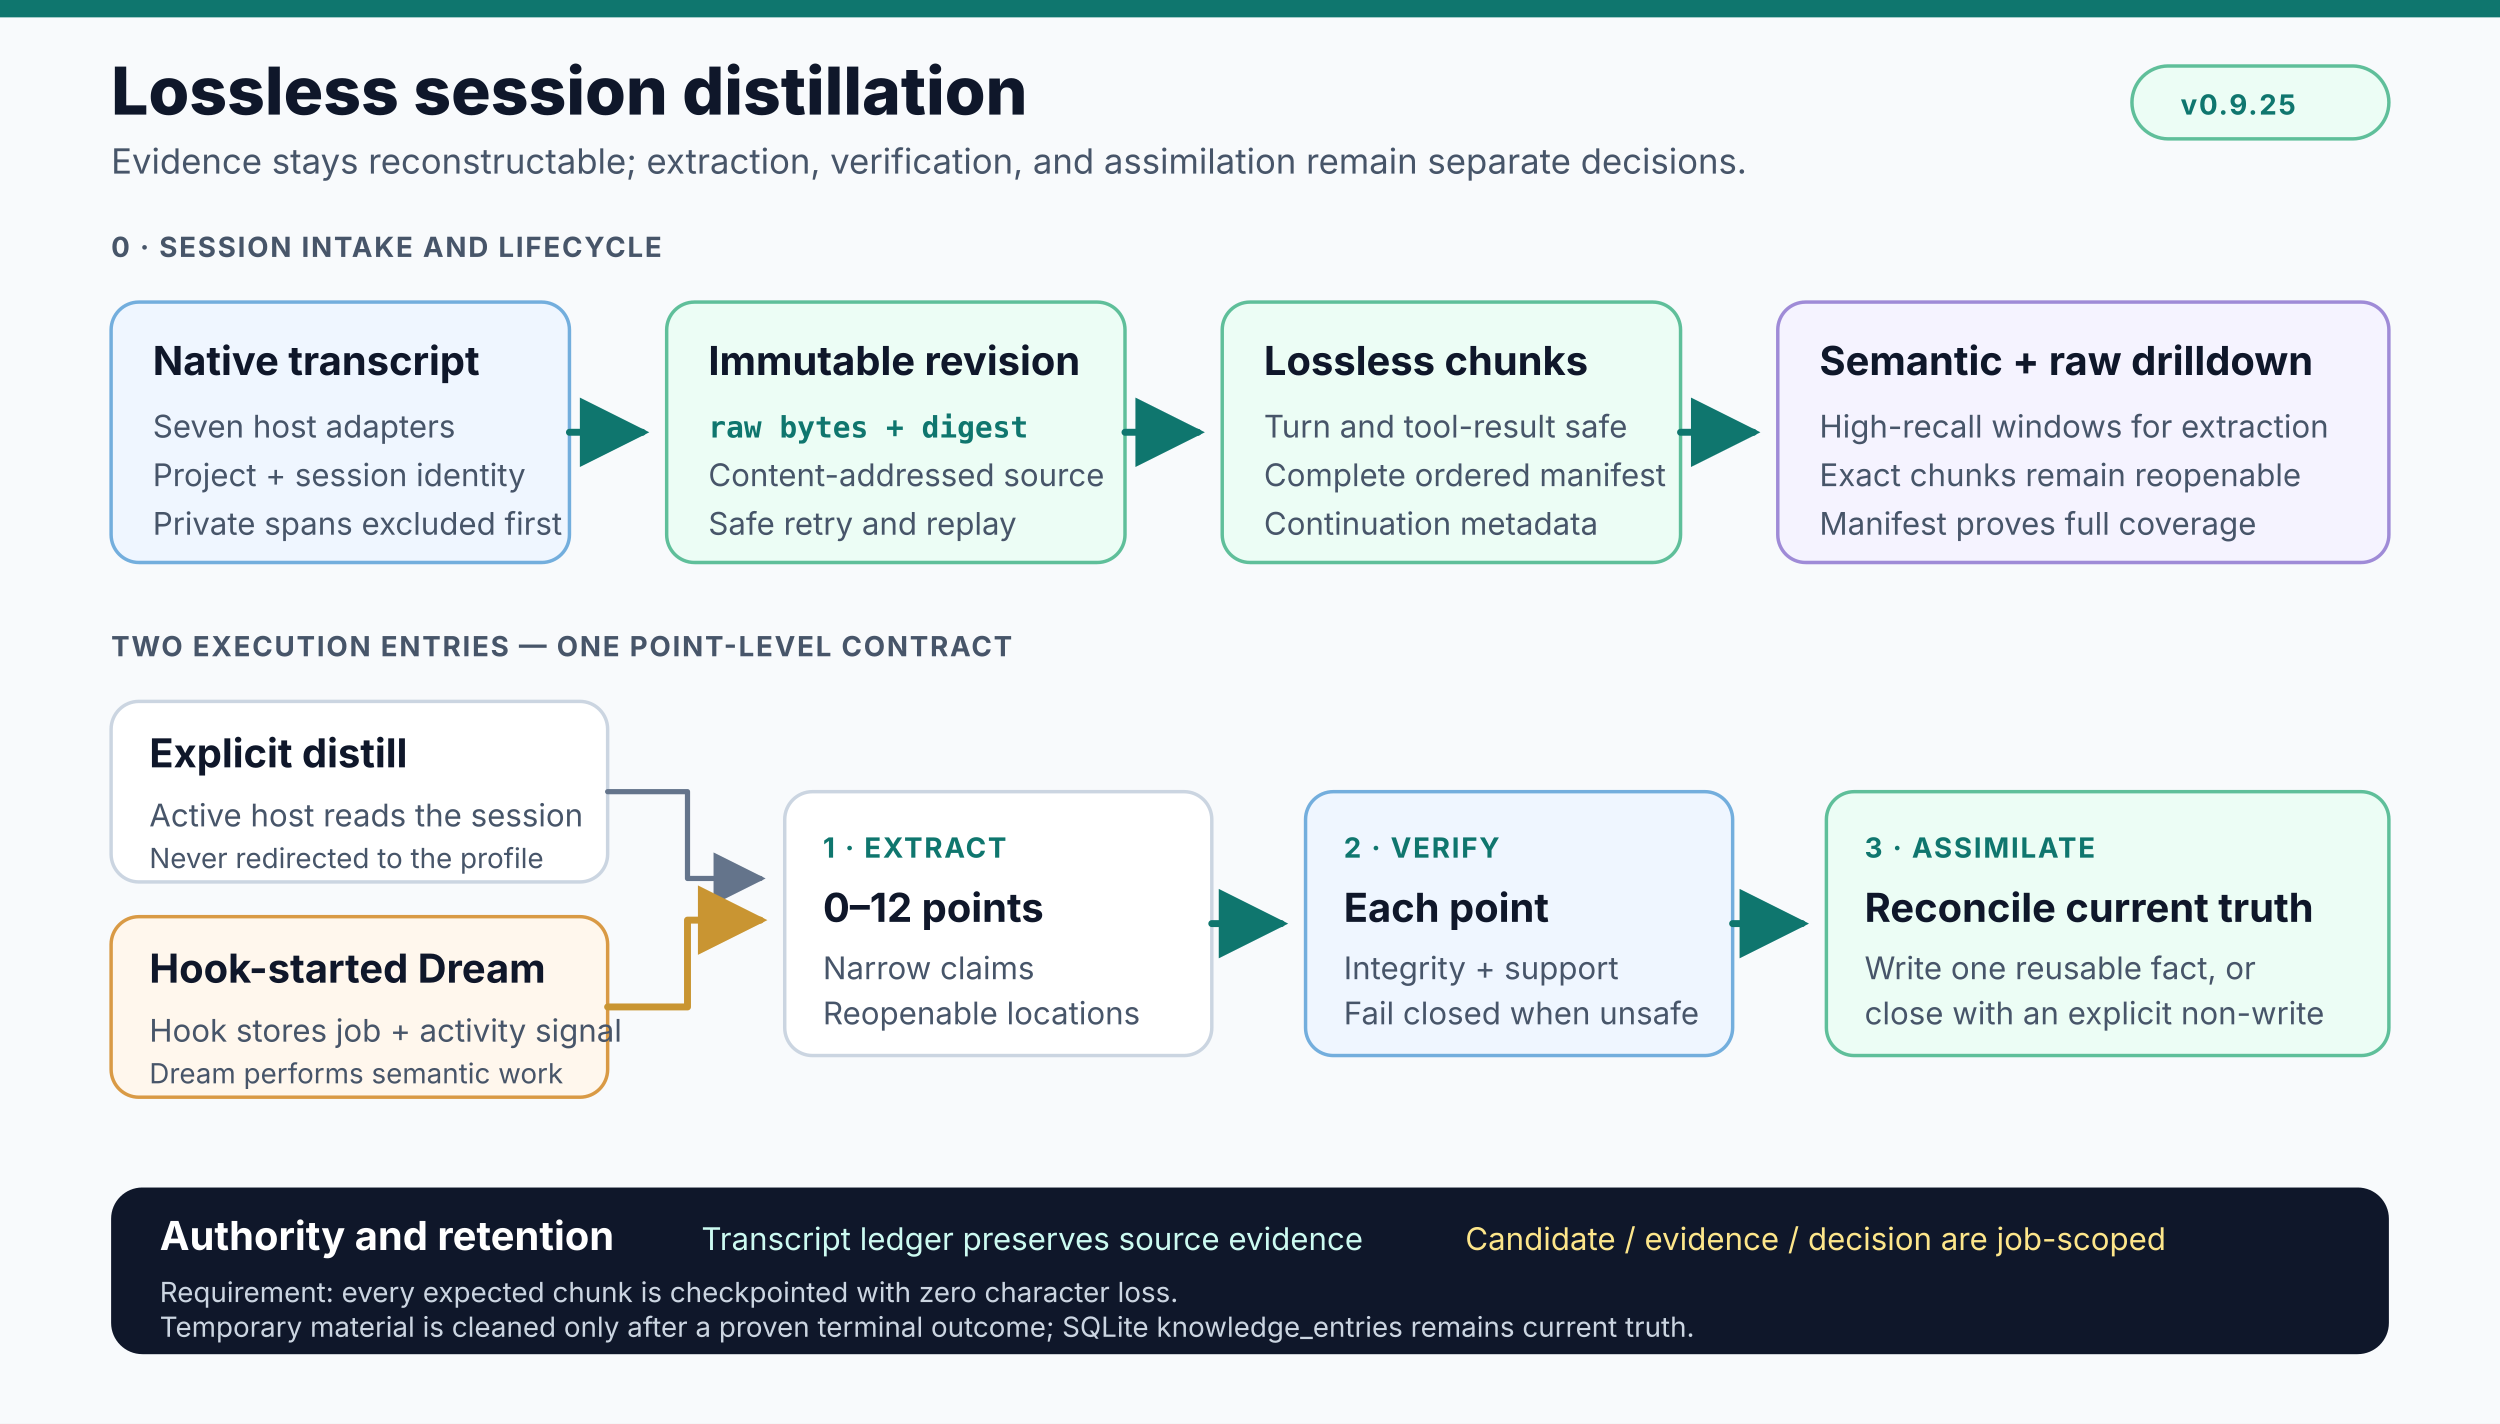
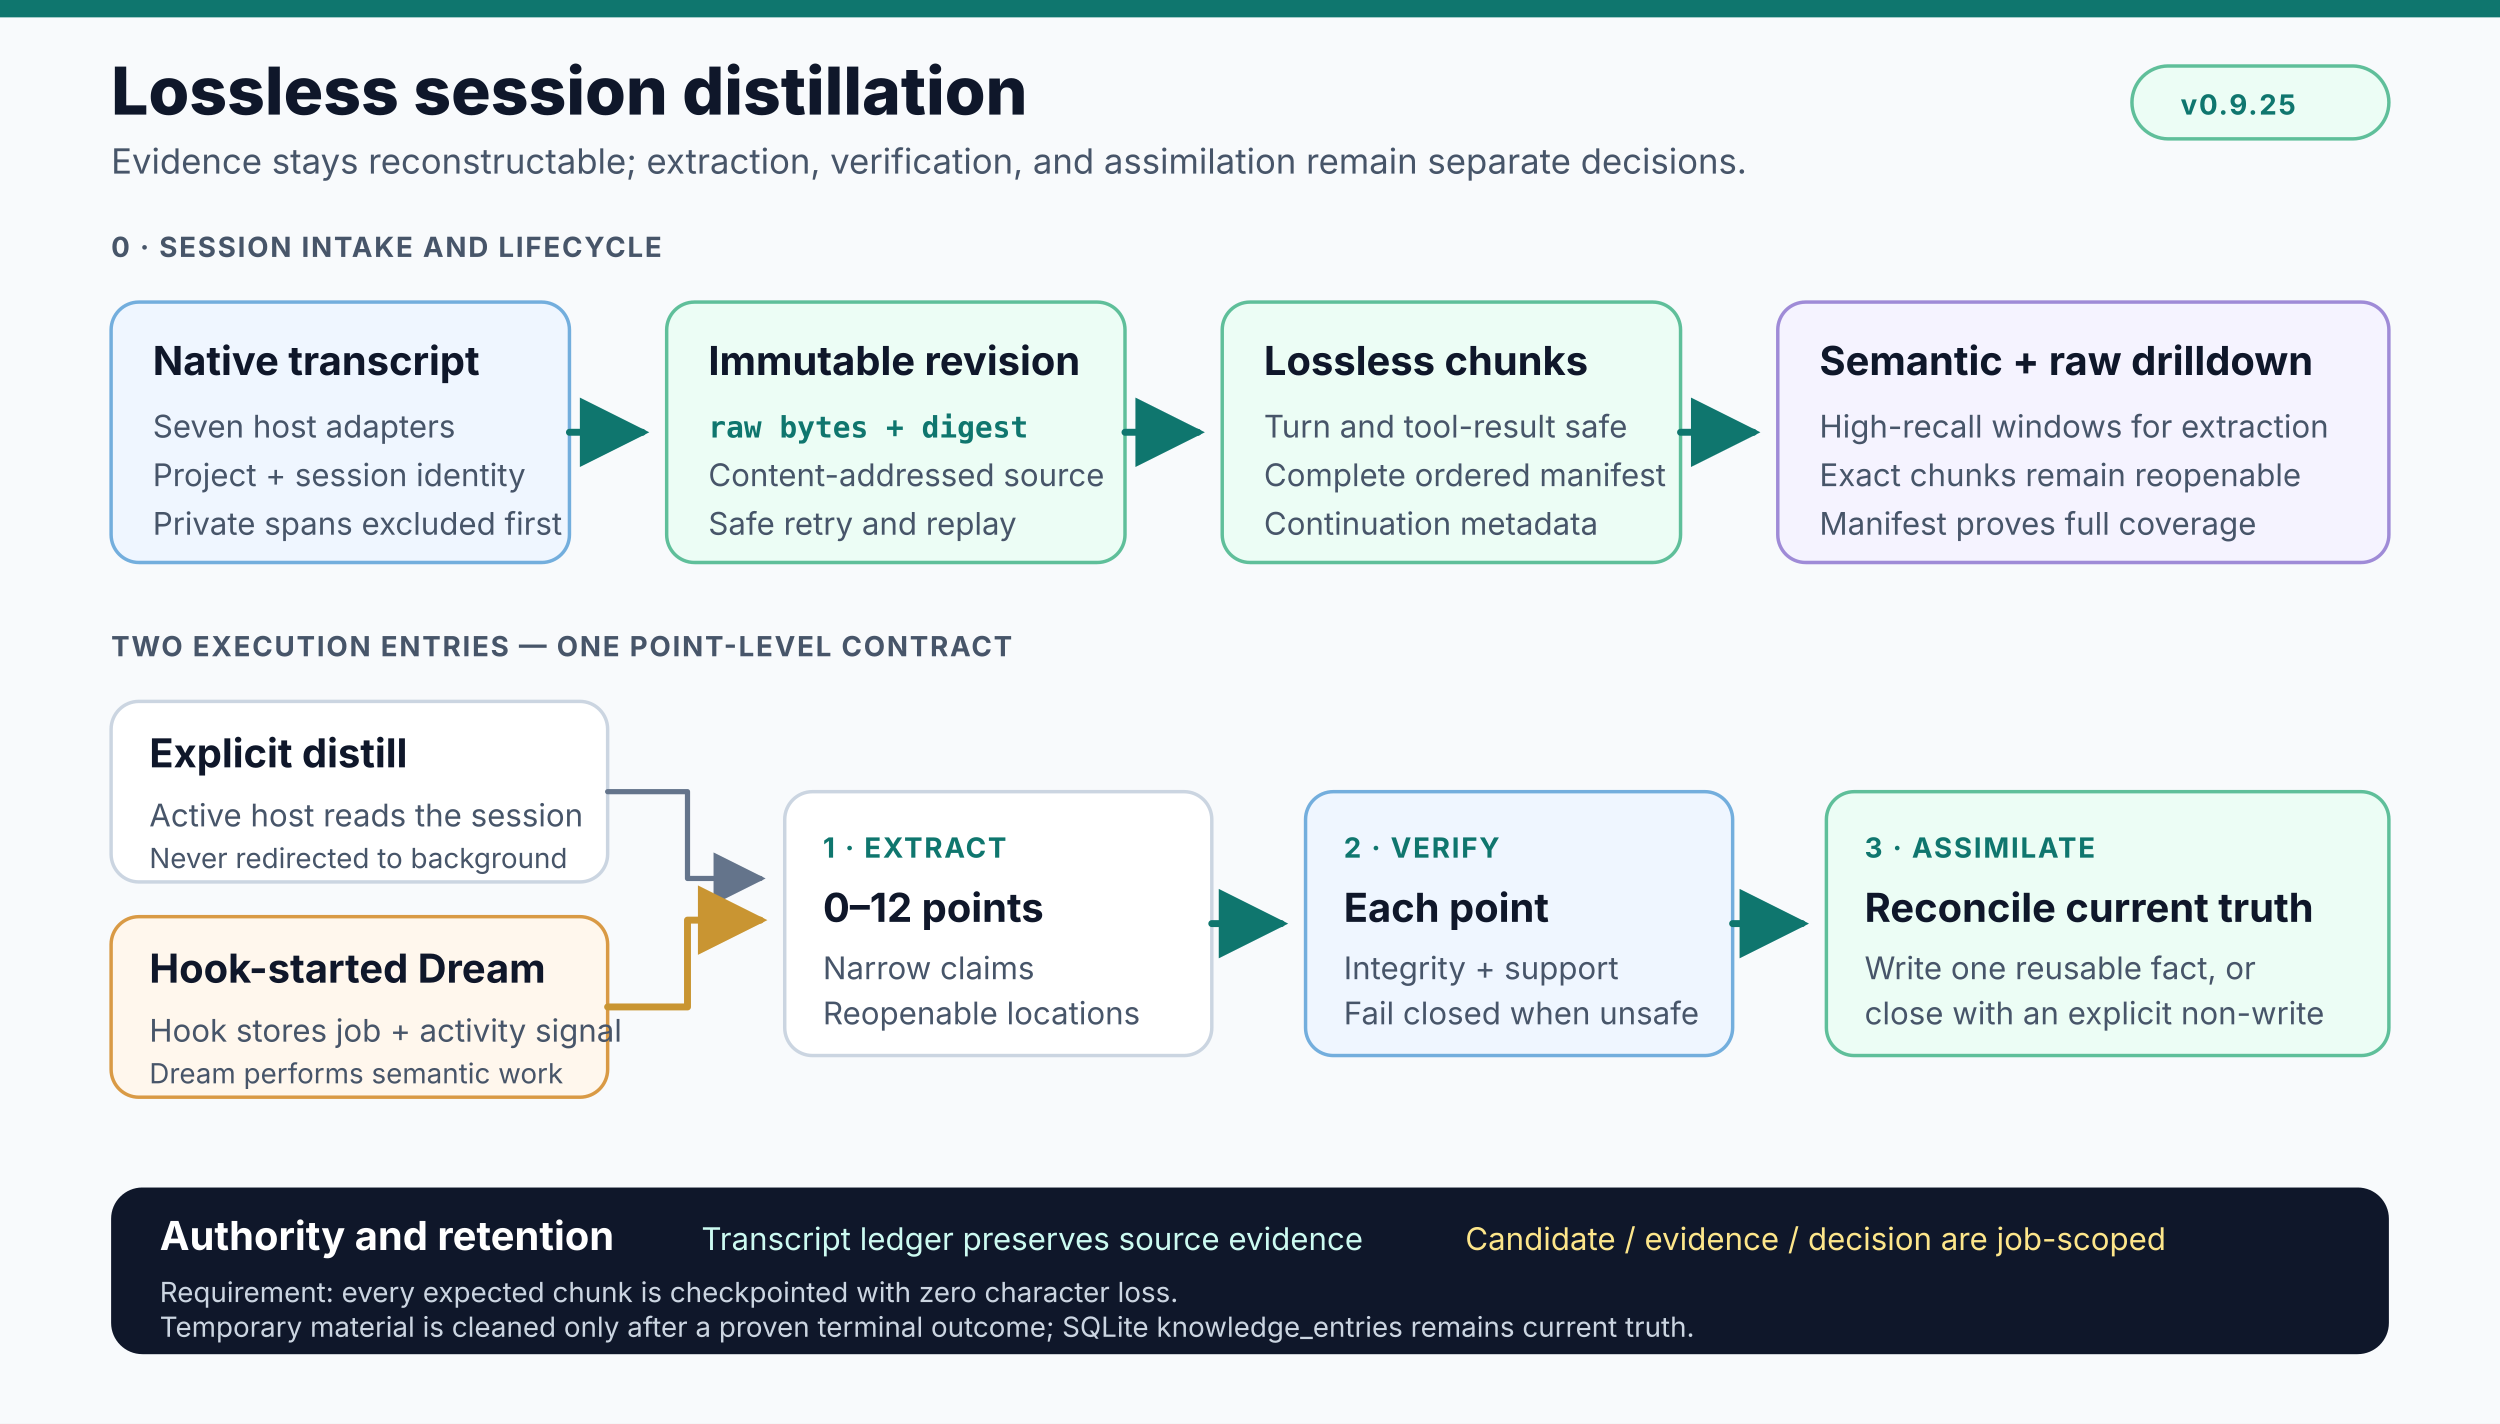
<svg xmlns="http://www.w3.org/2000/svg" width="1440" height="820" viewBox="0 0 1440 820" role="img" aria-labelledby="title desc">
  <defs>
    <style>
      text{font-family:Inter,ui-sans-serif,system-ui,-apple-system,"Segoe UI",sans-serif}
      .bg{fill:#f8fafc}.ink{fill:#0f172a}.muted{fill:#475569}.teal{fill:#0f766e}
      .card{fill:#fff;stroke:#cbd5e1;stroke-width:2}.source{fill:#eff6ff;stroke:#73aedd;stroke-width:2}
      .soft{fill:#ecfdf5;stroke:#5fbf9a;stroke-width:2}.warm{fill:#fff7ed;stroke:#d99a45;stroke-width:2}
      .violet{fill:#f5f3ff;stroke:#9f8bd7;stroke-width:2}.dark{fill:#0f172a}
      .title{font-size:38px;font-weight:760}.subtitle{font-size:20px}.eyebrow{font-size:16px;font-weight:750;letter-spacing:1px}
      .heading{font-size:23px;font-weight:750}.body{font-size:18px}.small{font-size:16px}.code{font:650 17px "Cascadia Mono",Consolas,monospace}
      .line{fill:none;stroke:#0f766e;stroke-width:4;stroke-linecap:round;stroke-linejoin:round;marker-end:url(#arrow)}
      .branch{fill:none;stroke:#64748b;stroke-width:3;stroke-linecap:round;stroke-linejoin:round;marker-end:url(#grayArrow)}
      .hook{fill:none;stroke:#c99532;stroke-width:4;stroke-linecap:round;stroke-linejoin:round;marker-end:url(#goldArrow)}
    </style>
    <marker id="arrow" markerWidth="12" markerHeight="12" refX="10" refY="6" orient="auto">
      <path d="M1 1l10 5-10 5z" fill="#0f766e" />
    </marker>
    <marker id="grayArrow" markerWidth="12" markerHeight="12" refX="10" refY="6" orient="auto">
      <path d="M1 1l10 5-10 5z" fill="#64748b" />
    </marker>
    <marker id="goldArrow" markerWidth="12" markerHeight="12" refX="10" refY="6" orient="auto">
      <path d="M1 1l10 5-10 5z" fill="#c99532" />
    </marker>
  </defs>
  <rect class="bg" width="1440" height="820" />
  <rect class="teal" width="1440" height="10" />
  <text x="64" y="66" class="title ink">Lossless session distillation</text>
  <text x="64" y="100" class="subtitle muted">Evidence stays reconstructable; extraction, verification, and assimilation remain separate decisions.</text>
  <g transform="translate(1228 38)">
    <rect class="soft" width="148" height="42" rx="21" />
    <text x="28" y="28" class="eyebrow teal">v0.9.25</text>
  </g>
  <text x="64" y="148" class="eyebrow muted">0 · SESSION INTAKE AND LIFECYCLE</text>
  <g transform="translate(64 174)">
    <rect class="source" width="264" height="150" rx="16" />
    <text x="24" y="42" class="heading ink">Native transcript</text>
    <text x="24" y="78" class="body muted">Seven host adapters</text>
    <text x="24" y="106" class="body muted">Project + session identity</text>
    <text x="24" y="134" class="body muted">Private spans excluded first</text>
  </g>
  <path class="line" d="M328 249h42" />
  <g transform="translate(384 174)">
    <rect class="soft" width="264" height="150" rx="16" />
    <text x="24" y="42" class="heading ink">Immutable revision</text>
    <text x="24" y="78" class="code teal">raw bytes + digest</text>
    <text x="24" y="106" class="body muted">Content-addressed source</text>
    <text x="24" y="134" class="body muted">Safe retry and replay</text>
  </g>
  <path class="line" d="M648 249h42" />
  <g transform="translate(704 174)">
    <rect class="soft" width="264" height="150" rx="16" />
    <text x="24" y="42" class="heading ink">Lossless chunks</text>
    <text x="24" y="78" class="body muted">Turn and tool-result safe</text>
    <text x="24" y="106" class="body muted">Complete ordered manifest</text>
    <text x="24" y="134" class="body muted">Continuation metadata</text>
  </g>
  <path class="line" d="M968 249h42" />
  <g transform="translate(1024 174)">
    <rect class="violet" width="352" height="150" rx="16" />
    <text x="24" y="42" class="heading ink">Semantic + raw drilldown</text>
    <text x="24" y="78" class="body muted">High-recall windows for extraction</text>
    <text x="24" y="106" class="body muted">Exact chunks remain reopenable</text>
    <text x="24" y="134" class="body muted">Manifest proves full coverage</text>
  </g>
  <text x="64" y="378" class="eyebrow muted">TWO EXECUTION ENTRIES — ONE POINT-LEVEL CONTRACT</text>
  <g transform="translate(64 404)">
    <rect class="card" width="286" height="104" rx="16" />
    <text x="22" y="38" class="heading ink">Explicit distill</text>
    <text x="22" y="72" class="body muted">Active host reads the session</text>
-     <text x="22" y="96" class="small muted">Never redirected to the profile</text>
+     <text x="22" y="96" class="small muted">Never redirected to background</text>
  </g>
  <g transform="translate(64 528)">
    <rect class="warm" width="286" height="104" rx="16" />
    <text x="22" y="38" class="heading ink">Hook-started Dream</text>
    <text x="22" y="72" class="body muted">Hook stores job + activity signal</text>
    <text x="22" y="96" class="small muted">Dream performs semantic work</text>
  </g>
  <path class="branch" d="M350 456h46v50h42" />
  <path class="hook" d="M350 580h46v-50h42" />
  <g transform="translate(452 456)">
    <rect class="card" width="246" height="152" rx="16" />
    <text x="22" y="38" class="eyebrow teal">1 · EXTRACT</text>
    <text x="22" y="75" class="heading ink">0–12 points</text>
    <text x="22" y="108" class="body muted">Narrow claims</text>
    <text x="22" y="134" class="body muted">Reopenable locations</text>
  </g>
  <path class="line" d="M698 532h40" />
  <g transform="translate(752 456)">
    <rect class="source" width="246" height="152" rx="16" />
    <text x="22" y="38" class="eyebrow teal">2 · VERIFY</text>
    <text x="22" y="75" class="heading ink">Each point</text>
    <text x="22" y="108" class="body muted">Integrity + support</text>
    <text x="22" y="134" class="body muted">Fail closed when unsafe</text>
  </g>
  <path class="line" d="M998 532h40" />
  <g transform="translate(1052 456)">
    <rect class="soft" width="324" height="152" rx="16" />
    <text x="22" y="38" class="eyebrow teal">3 · ASSIMILATE</text>
    <text x="22" y="75" class="heading ink">Reconcile current truth</text>
    <text x="22" y="108" class="body muted">Write one reusable fact, or</text>
    <text x="22" y="134" class="body muted">close with an explicit non-write</text>
  </g>
  <g transform="translate(64 684)">
    <rect class="dark" width="1312" height="96" rx="18" />
    <text x="28" y="36" class="heading" fill="#fff">Authority and retention</text>
    <text x="340" y="36" class="body" fill="#ccfbf1">Transcript ledger preserves source evidence</text>
    <text x="780" y="36" class="body" fill="#fde68a">Candidate / evidence / decision are job-scoped</text>
    <text x="28" y="66" class="small" fill="#cbd5e1">Requirement: every expected chunk is checkpointed with zero character loss.</text>
    <text x="28" y="86" class="small" fill="#cbd5e1">Temporary material is cleaned only after a proven terminal outcome; SQLite knowledge_entries remains current truth.</text>
  </g>
</svg>
